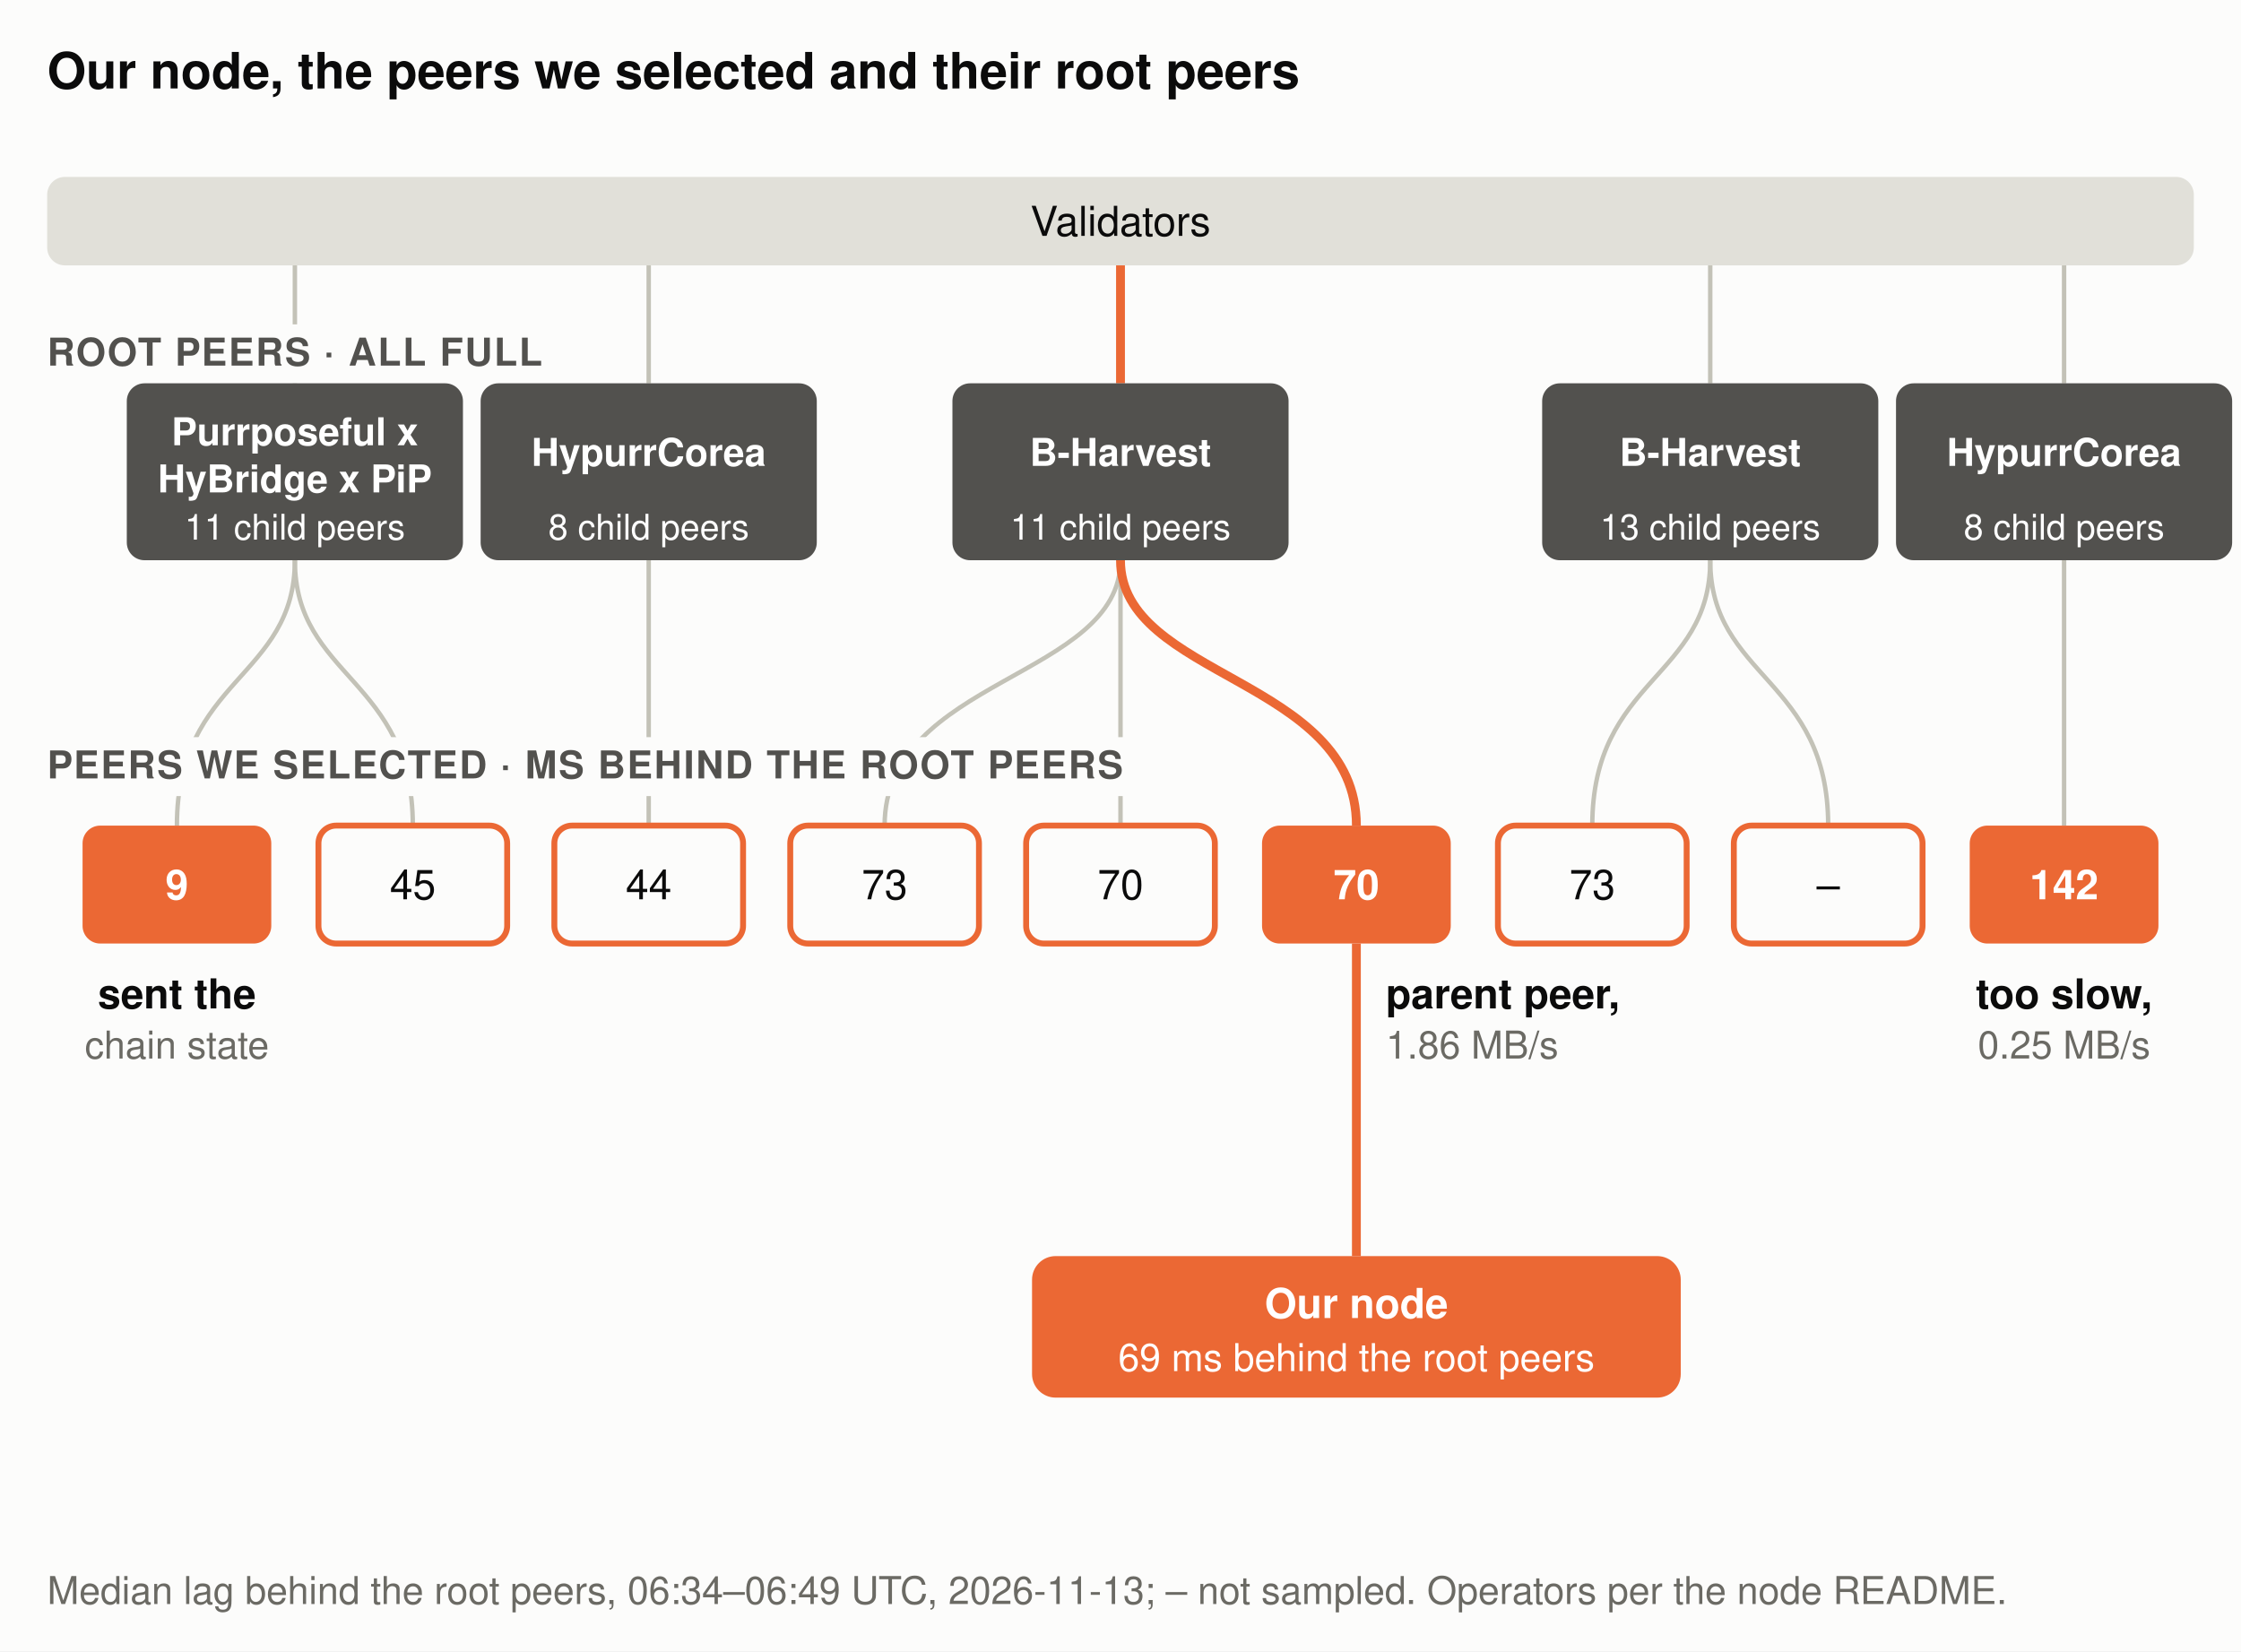
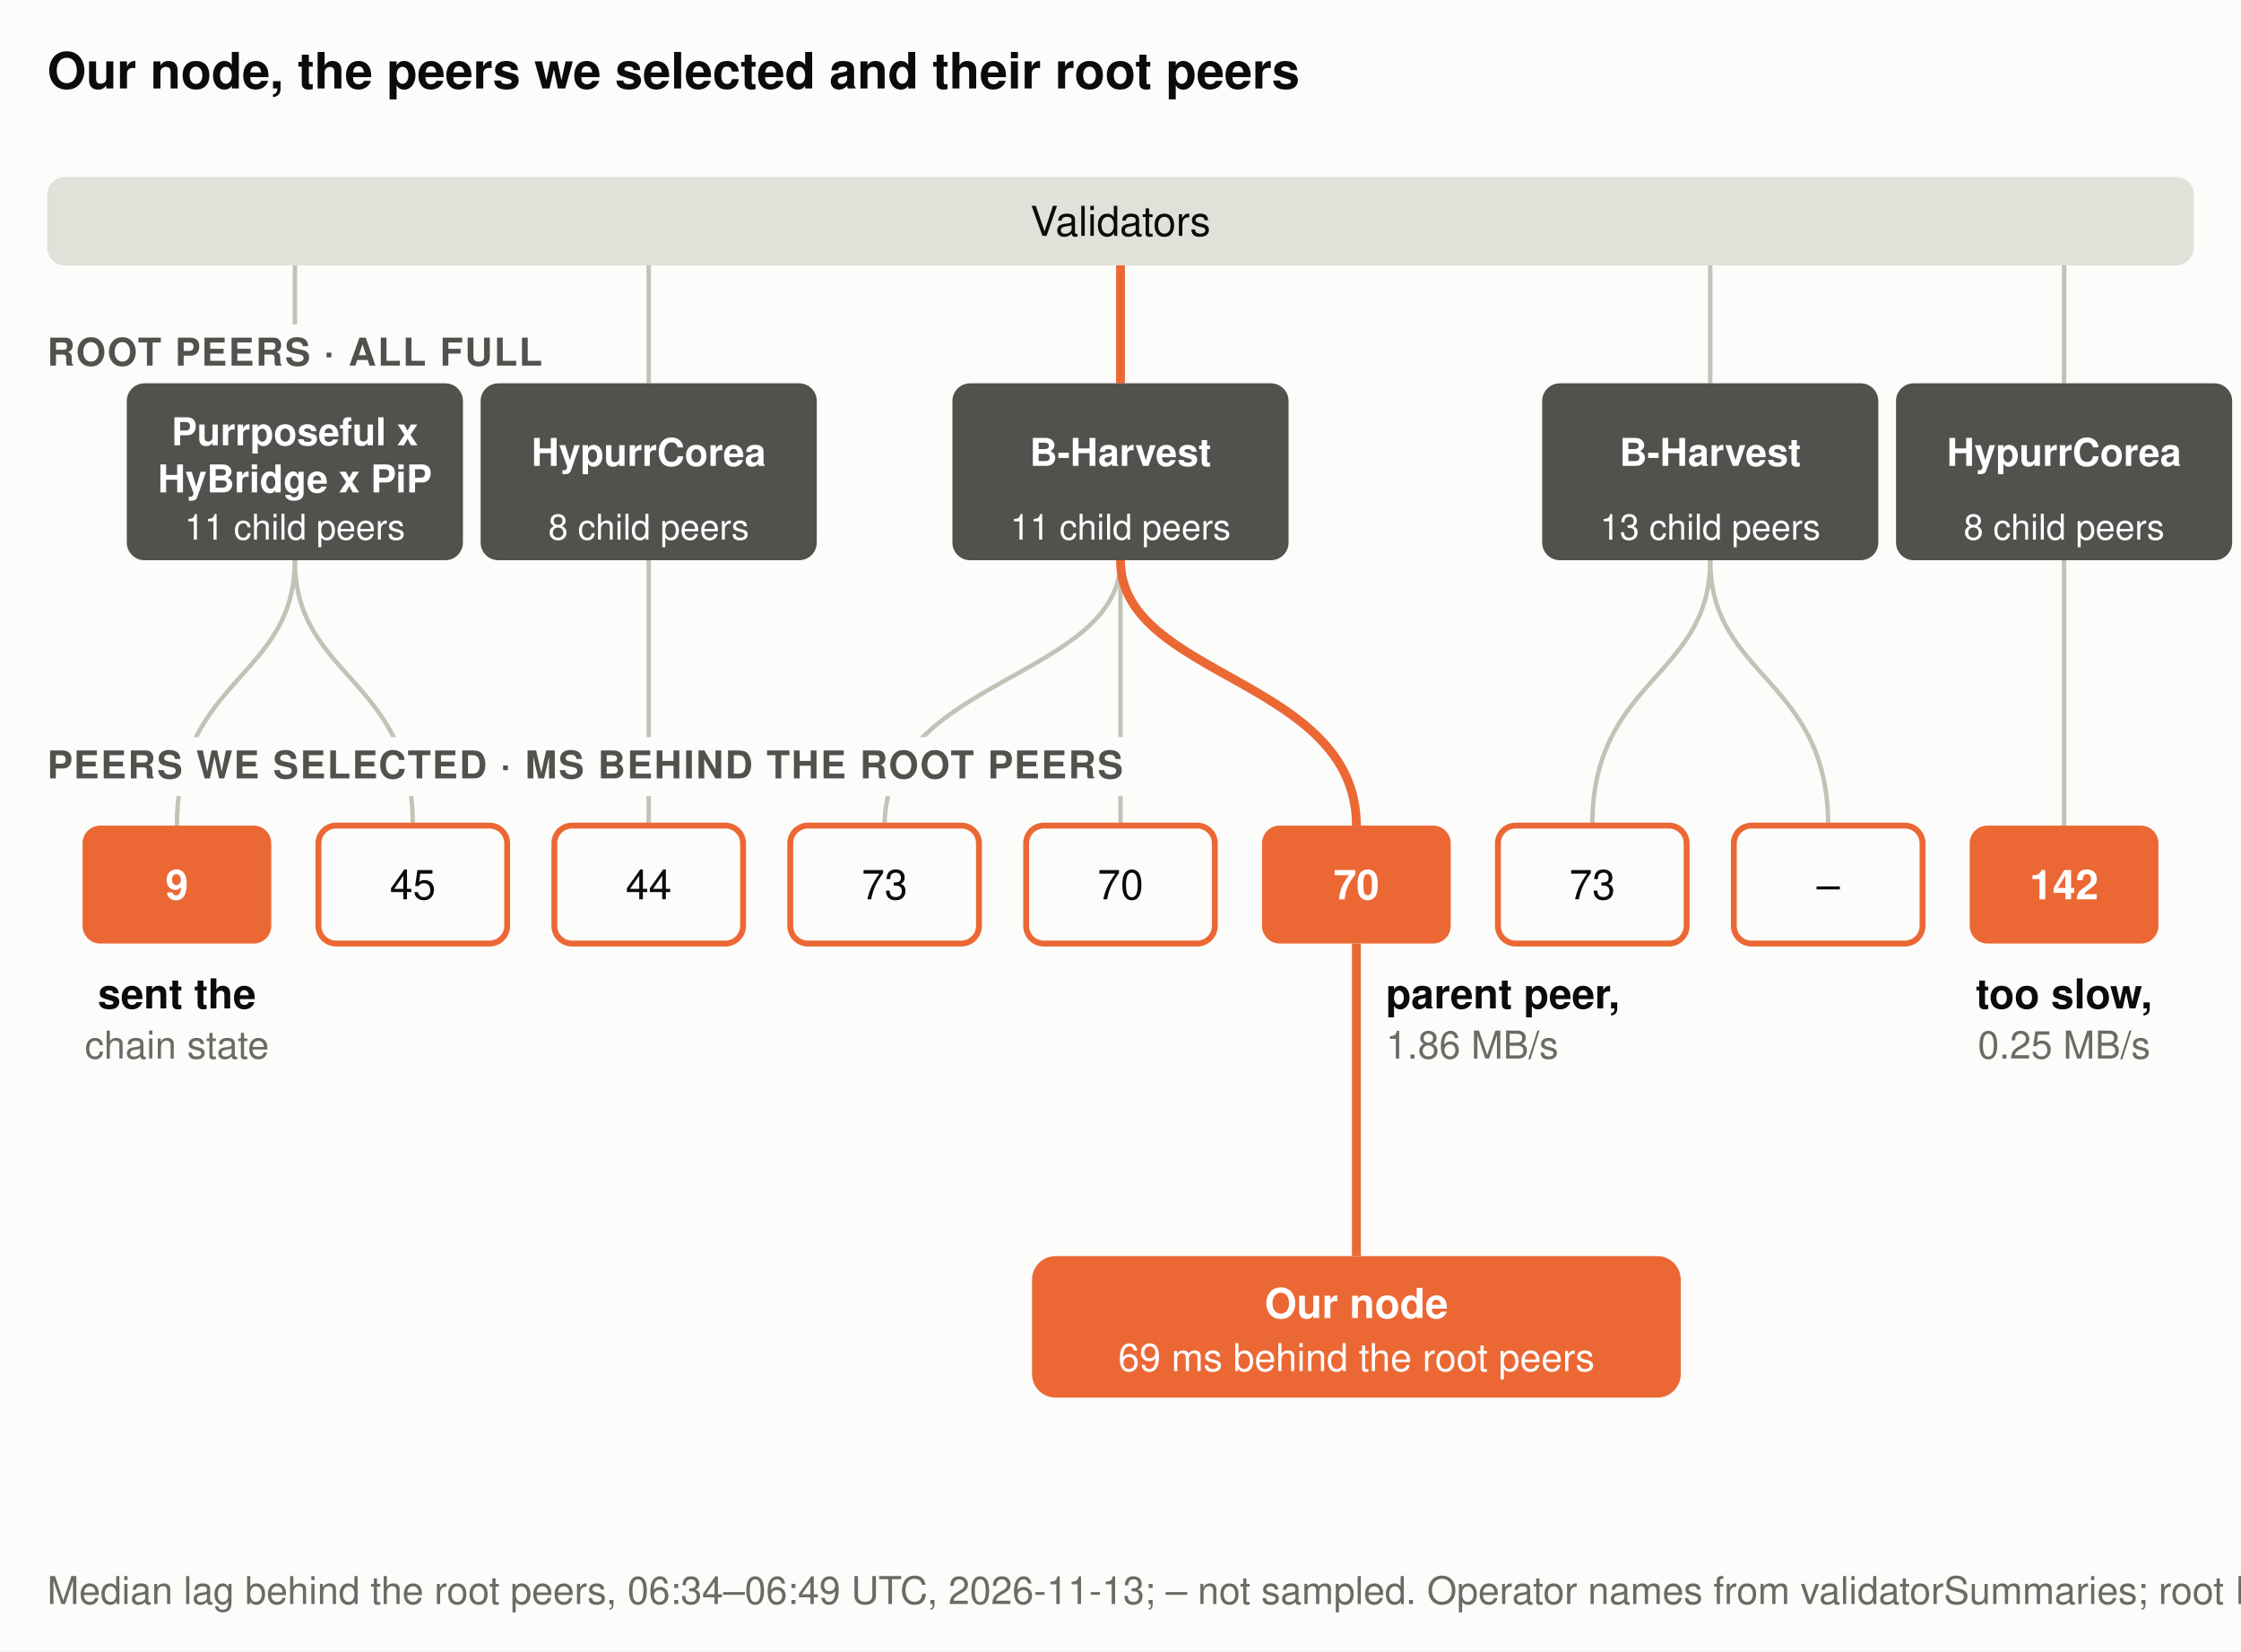
<svg xmlns="http://www.w3.org/2000/svg" viewBox="0 0 760 560" width="760" height="560" role="img" aria-labelledby="t d">
  <style>
text{font-family:Helvetica,Arial,sans-serif;fill:#52514e;font-size:14px}
.t{fill:#0b0b0b;font-size:17px;font-weight:700}.l{fill:#0b0b0b}.b{font-weight:700}.w{fill:#ffffff;font-weight:700}
.grid{stroke:#e1e0d9;stroke-width:1}.axis{stroke:#c3c2b7;stroke-width:1}
@media (prefers-color-scheme: dark){
text{fill:#c3c2b7}.t,.l{fill:#f0efec}.w{fill:#ffffff}.grid{stroke:#2c2c2a}.axis{stroke:#383835}
[fill="#fcfcfb"]{fill:#1a1a19}[stroke="#fcfcfb"]{stroke:#1a1a19}
[fill="#2a78d6"]{fill:#3987e5}[stroke="#2a78d6"]{stroke:#3987e5}[fill="#9ec5f4"]{fill:#184f95}
[fill="#eb6834"]{fill:#d95926}[stroke="#eb6834"]{stroke:#d95926}[fill="#f6b89c"]{fill:#8a3a17}
[stroke="#0b0b0b"]{stroke:#f0efec}}
</style>
  <style>
.val{fill:#e1e0d9}.root{fill:#52514e}.sel{fill:#fcfcfb;stroke:#eb6834;stroke-width:2}.use{fill:#eb6834}
.ours{fill:#eb6834}.edge{stroke:#c3c2b7;stroke-width:1.5;fill:none}.path{stroke:#eb6834;stroke-width:3;fill:none}
.h{fill:#52514e;font-size:13px;font-weight:700;letter-spacing:0.04em}
.bg{fill:#fcfcfb}.m{fill:#6b6a64;font-size:13px}
@media (prefers-color-scheme: dark){.val{fill:#2c2c2a}.root{fill:#5c5b57}.sel{fill:#1a1a19;stroke:#d95926}
.use,.ours{fill:#d95926}.edge{stroke:#4a4a46}.path{stroke:#d95926}.h{fill:#c3c2b7}.bg{fill:#1a1a19}.m{fill:#9a9993}}
</style>
  <rect width="760" height="560" fill="#fcfcfb" />
  <text class="t" x="16" y="30">Our node, the peers we selected and their root peers</text>
  <rect class="val" x="16" y="60" width="728" height="30" rx="6" />
  <text class="l" x="380.0" y="80" text-anchor="middle">Validators</text>
  <line class="edge" x1="100.0" y1="90" x2="100.0" y2="130" />
  <line class="edge" x1="220.0" y1="90" x2="220.0" y2="130" />
  <line class="path" x1="380.0" y1="90" x2="380.0" y2="130" />
  <line class="edge" x1="580.0" y1="90" x2="580.0" y2="130" />
  <line class="edge" x1="700.0" y1="90" x2="700.0" y2="130" />
  <path class="edge" d="M100.0,190 C100.0,230 60.0,230 60.0,280" />
  <path class="edge" d="M100.0,190 C100.0,230 140.0,230 140.0,280" />
  <path class="edge" d="M220.0,190 C220.0,230 220.0,230 220.0,280" />
  <path class="edge" d="M380.0,190 C380.0,230 300.0,230 300.0,280" />
  <path class="edge" d="M380.0,190 C380.0,230 380.0,230 380.0,280" />
  <path class="path" d="M380.0,190 C380.0,230 460.0,230 460.0,280" />
  <path class="edge" d="M580.0,190 C580.0,230 540.0,230 540.0,280" />
  <path class="edge" d="M580.0,190 C580.0,230 620.0,230 620.0,280" />
  <path class="edge" d="M700.0,190 C700.0,230 700.0,230 700.0,280" />
  <rect class="bg" x="10" y="110" width="193" height="20" rx="3" />
  <text class="h" x="16" y="124">ROOT PEERS · ALL FULL</text>
  <rect class="bg" x="10" y="250" width="390" height="20" rx="3" />
  <text class="h" x="16" y="264">PEERS WE SELECTED · MS BEHIND THE ROOT PEERS</text>
  <rect class="root" x="43.0" y="130" width="114" height="60" rx="6" />
  <text class="w" x="100.0" y="151.0" text-anchor="middle" style="font-size:13px">Purrposeful x</text>
  <text class="w" x="100.0" y="167.0" text-anchor="middle" style="font-size:13px">HyBridge x PiP</text>
  <text class="w" x="100.0" y="183.0" text-anchor="middle" style="font-weight:400;font-size:12px">11 child peers</text>
  <rect class="root" x="163.0" y="130" width="114" height="60" rx="6" />
  <text class="w" x="220.0" y="158.0" text-anchor="middle" style="font-size:13px">HypurrCorea</text>
  <text class="w" x="220.0" y="183.0" text-anchor="middle" style="font-weight:400;font-size:12px">8 child peers</text>
  <rect class="root" x="323.0" y="130" width="114" height="60" rx="6" />
  <text class="w" x="380.0" y="158.0" text-anchor="middle" style="font-size:13px">B-Harvest</text>
  <text class="w" x="380.0" y="183.0" text-anchor="middle" style="font-weight:400;font-size:12px">11 child peers</text>
  <rect class="root" x="523.0" y="130" width="114" height="60" rx="6" />
  <text class="w" x="580.0" y="158.0" text-anchor="middle" style="font-size:13px">B-Harvest</text>
  <text class="w" x="580.0" y="183.0" text-anchor="middle" style="font-weight:400;font-size:12px">13 child peers</text>
  <rect class="root" x="643.0" y="130" width="114" height="60" rx="6" />
  <text class="w" x="700.0" y="158.0" text-anchor="middle" style="font-size:13px">HypurrCorea</text>
  <text class="w" x="700.0" y="183.0" text-anchor="middle" style="font-weight:400;font-size:12px">8 child peers</text>
  <rect class="use" x="28" y="280" width="64" height="40" rx="6" />
  <text class="w" x="60" y="305" text-anchor="middle">9</text>
  <text class="l b" x="60" y="342" text-anchor="middle">sent the</text>
  <text class="m" x="60" y="359" text-anchor="middle">chain state</text>
  <rect class="sel" x="108" y="280" width="64" height="40" rx="6" />
  <text class="l" x="140" y="305" text-anchor="middle">45</text>
  <rect class="sel" x="188" y="280" width="64" height="40" rx="6" />
  <text class="l" x="220" y="305" text-anchor="middle">44</text>
  <rect class="sel" x="268" y="280" width="64" height="40" rx="6" />
  <text class="l" x="300" y="305" text-anchor="middle">73</text>
  <rect class="sel" x="348" y="280" width="64" height="40" rx="6" />
  <text class="l" x="380" y="305" text-anchor="middle">70</text>
  <rect class="use" x="428" y="280" width="64" height="40" rx="6" />
  <text class="w" x="460" y="305" text-anchor="middle">70</text>
  <text class="l b" x="470" y="342" text-anchor="start">parent peer,</text>
  <text class="m" x="470" y="359" text-anchor="start">1.86 MB/s</text>
  <rect class="sel" x="508" y="280" width="64" height="40" rx="6" />
  <text class="l" x="540" y="305" text-anchor="middle">73</text>
  <rect class="sel" x="588" y="280" width="64" height="40" rx="6" />
  <text class="l" x="620" y="305" text-anchor="middle">–</text>
  <rect class="use" x="668" y="280" width="64" height="40" rx="6" />
  <text class="w" x="700" y="305" text-anchor="middle">142</text>
  <text class="l b" x="700" y="342" text-anchor="middle">too slow,</text>
  <text class="m" x="700" y="359" text-anchor="middle">0.25 MB/s</text>
  <line class="path" x1="460" y1="320" x2="460" y2="426" />
  <rect class="ours" x="350" y="426" width="220" height="48" rx="8" />
  <text class="w" x="460" y="447" text-anchor="middle">Our node</text>
  <text class="w" x="460" y="465" text-anchor="middle" style="font-weight:400;font-size:13px">69 ms behind the root peers</text>
-   <text class="m" x="16" y="544">Median lag behind the root peers, 06:34–06:49 UTC, 2026-11-13; – not sampled. Operators per the node README.</text>
+   <text class="m" x="16" y="544">Median lag behind the root peers, 06:34–06:49 UTC, 2026-11-13; – not sampled. Operator names from validatorSummaries; root IPs per the node README table.</text>
</svg>
